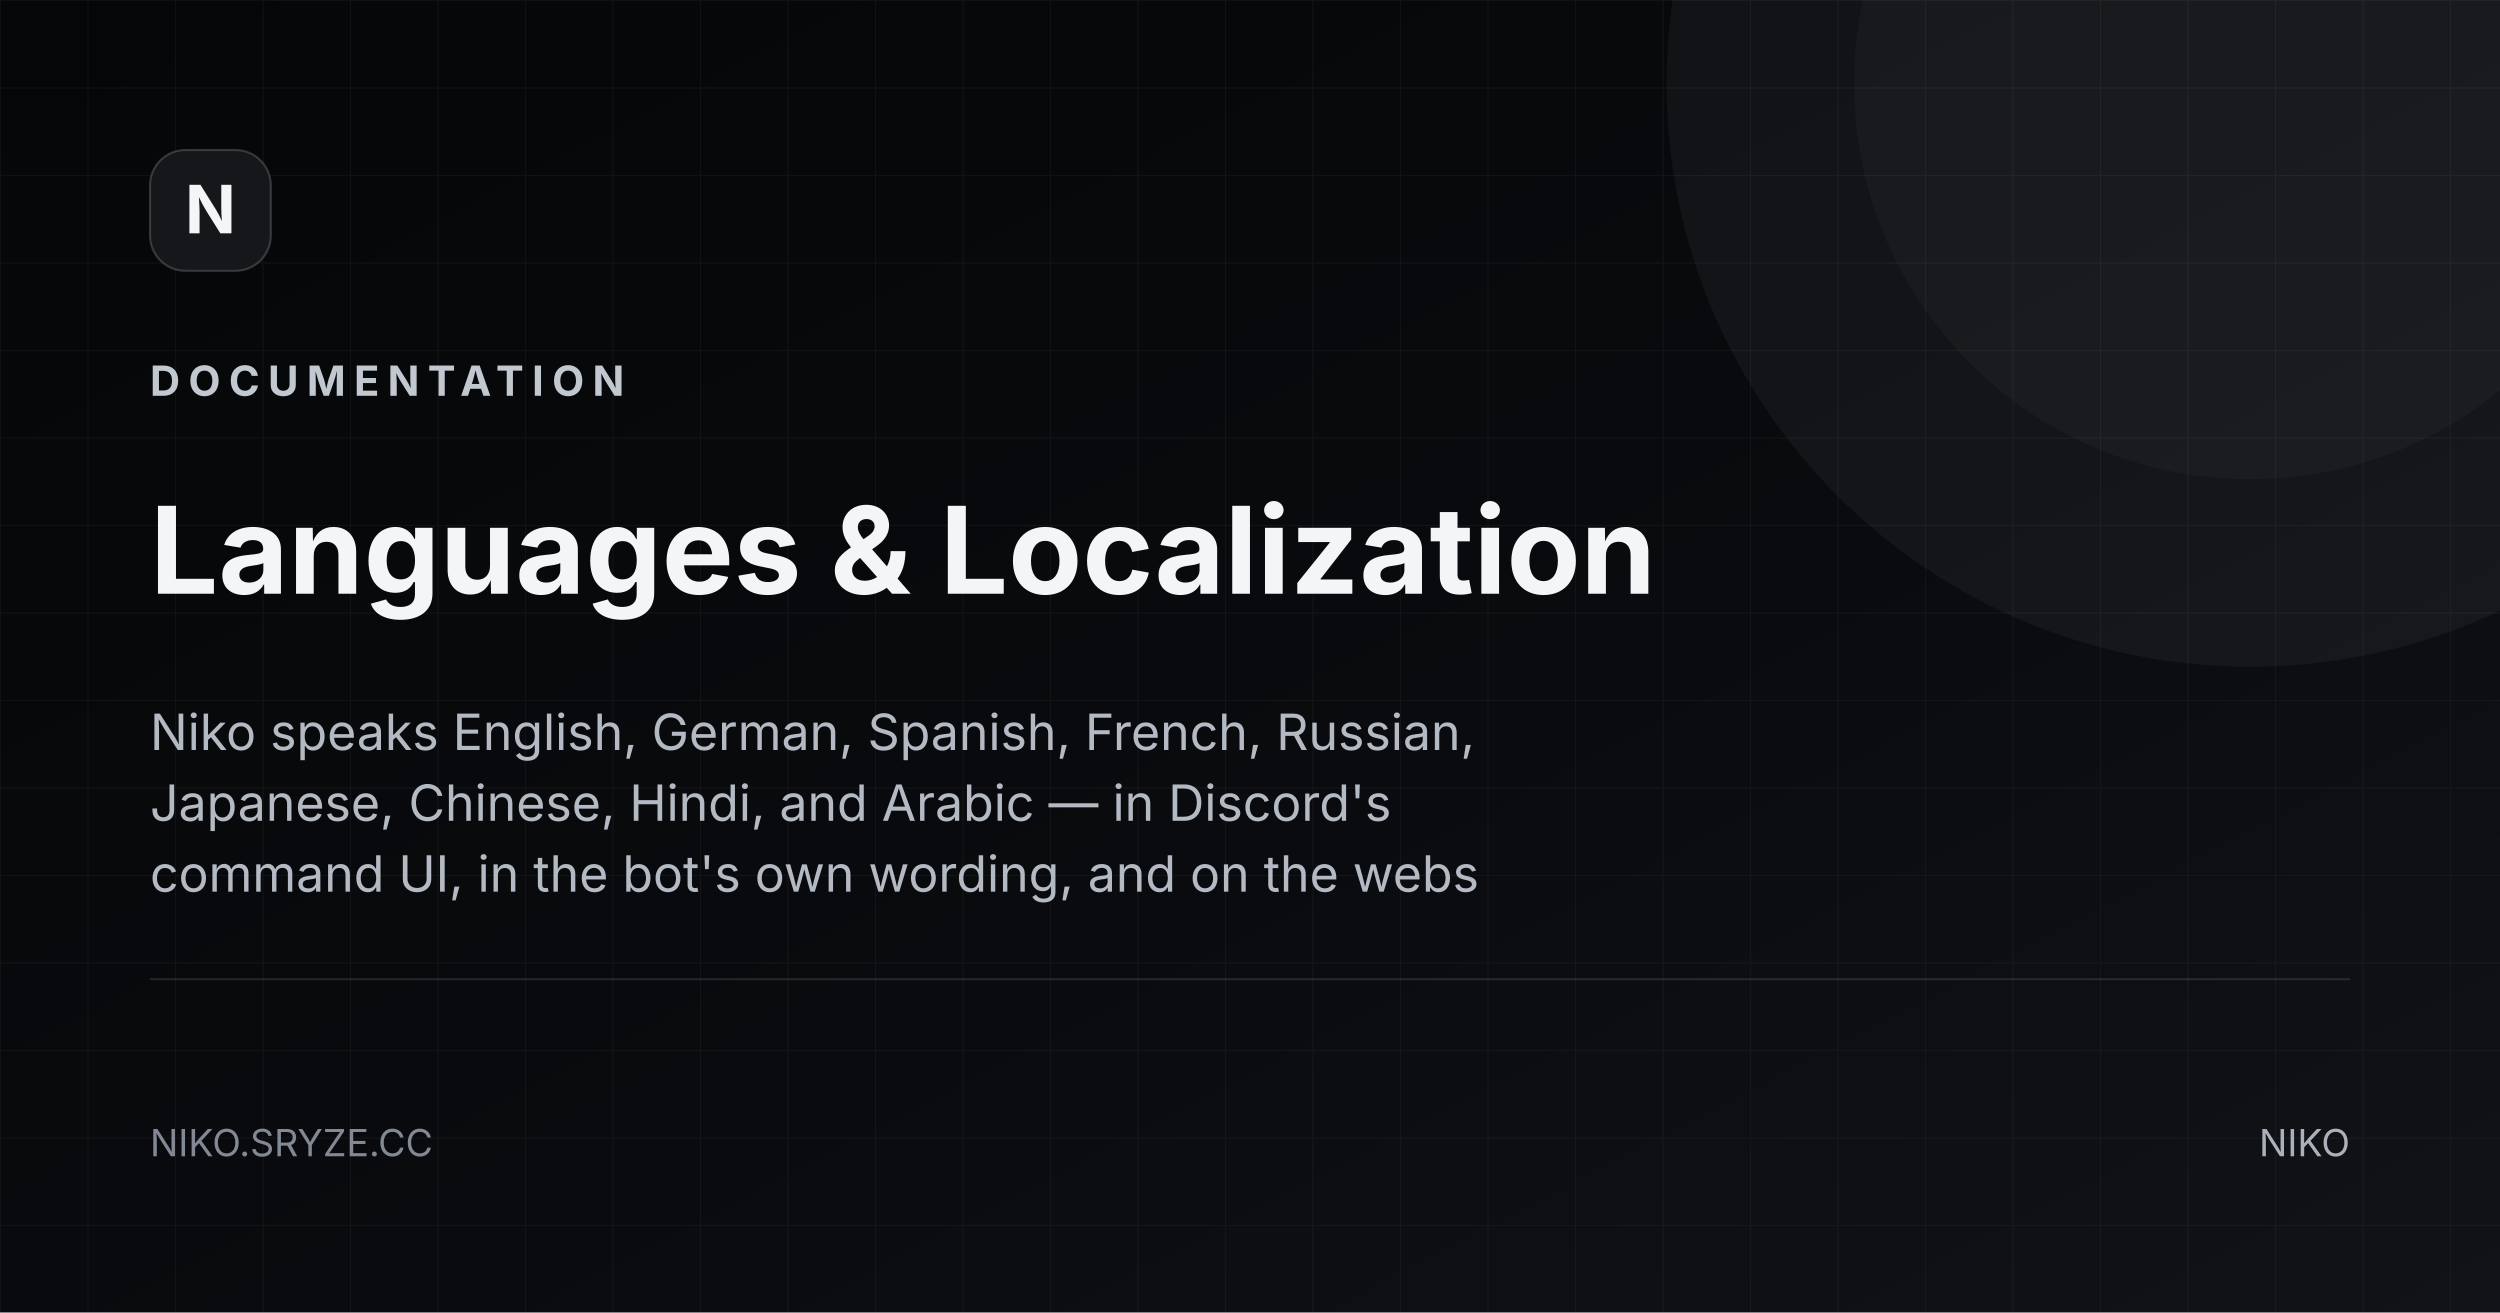
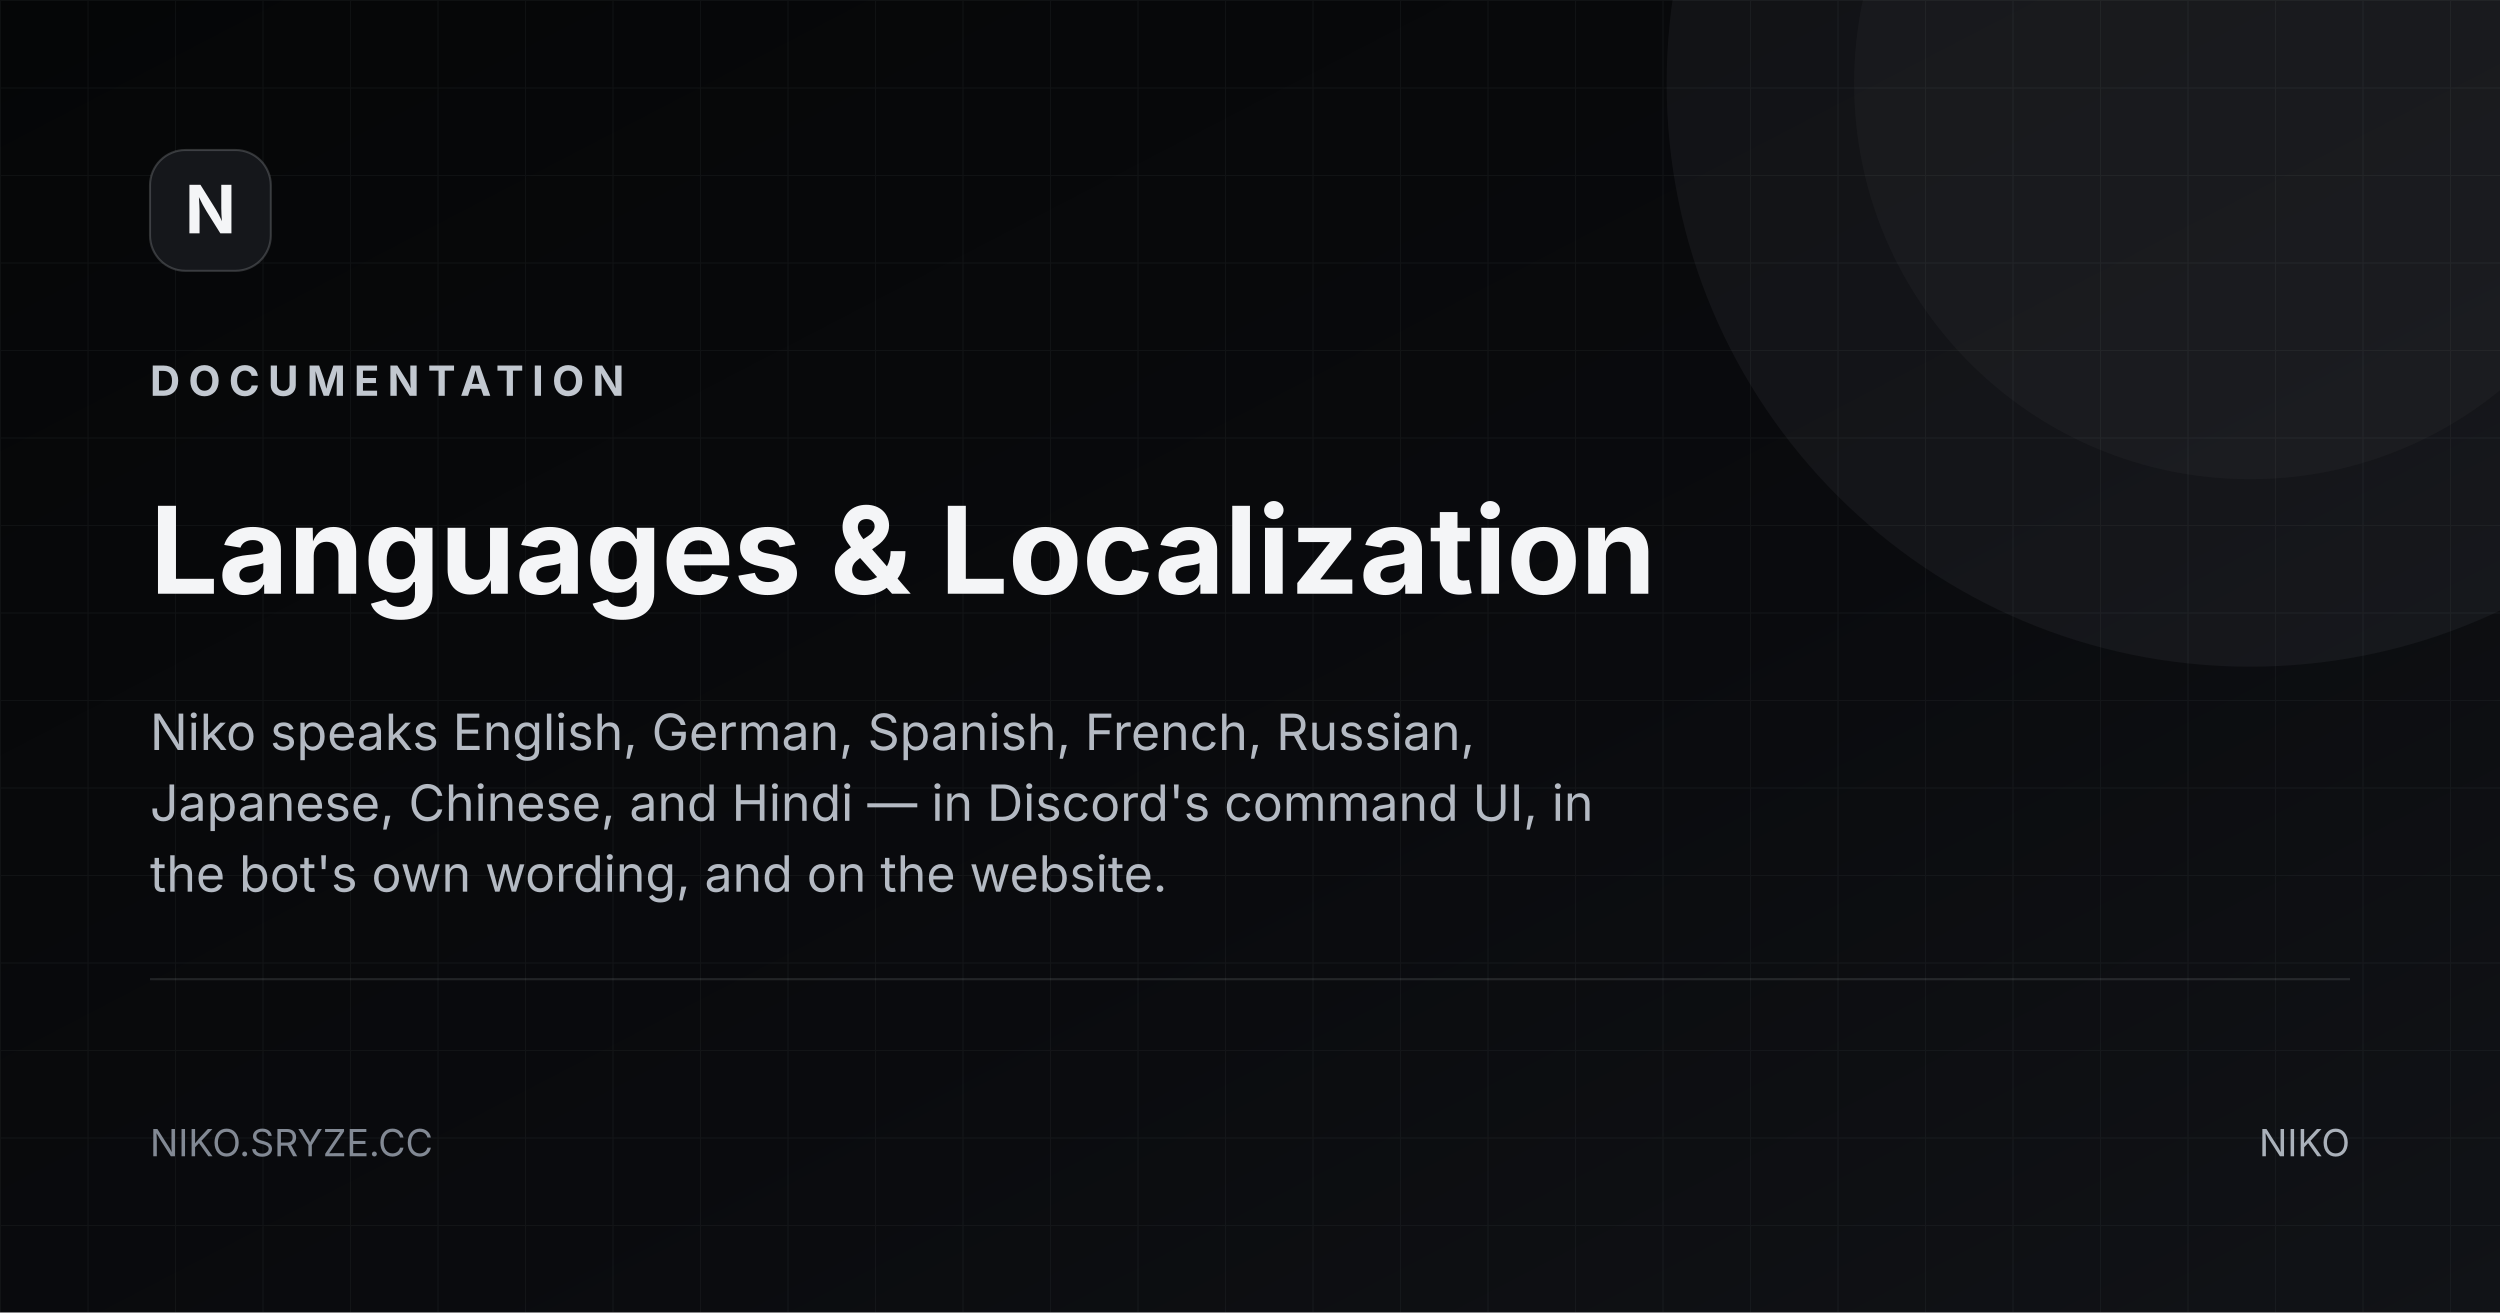
<svg xmlns="http://www.w3.org/2000/svg" width="1200" height="630" viewBox="0 0 1200 630">
  <defs>
    <linearGradient id="bg" x1="0" y1="0" x2="1" y2="1">
      <stop stop-color="#050607" />
      <stop offset=".58" stop-color="#0a0b0e" />
      <stop offset="1" stop-color="#111317" />
    </linearGradient>
    <pattern id="grid" width="42" height="42" patternUnits="userSpaceOnUse">
      <path d="M42 0H0V42" fill="none" stroke="#dce1e8" stroke-opacity=".045" />
    </pattern>
  </defs>
  <rect width="1200" height="630" fill="url(#bg)" />
  <rect width="1200" height="630" fill="url(#grid)" />
  <circle cx="1080" cy="40" r="280" fill="#aab1ba" fill-opacity=".065" />
  <circle cx="1080" cy="40" r="190" fill="#d5d9df" fill-opacity=".035" />
  <path d="M72 470H1128" stroke="#dce1e8" stroke-opacity=".12" />
  <rect x="72" y="72" width="58" height="58" rx="17" fill="#15171b" stroke="#dce1e8" stroke-opacity=".2" />
  <text x="101" y="112" text-anchor="middle" fill="#f4f5f7" font-family="Inter,sans-serif" font-size="32" font-weight="700">N</text>
  <text x="72" y="190" fill="#c2c8d0" font-family="Inter,sans-serif" font-size="20" font-weight="700" letter-spacing="4">DOCUMENTATION</text>
  <text x="72" y="285" fill="#f4f5f7" font-family="Inter,sans-serif" font-size="58" font-weight="700">Languages &amp; Localization</text>
  <text x="72" y="360" fill="#b4bac3" font-family="Inter,sans-serif" font-size="24">Niko speaks English, German, Spanish, French, Russian,</text>
-   <text x="72" y="394" fill="#b4bac3" font-family="Inter,sans-serif" font-size="24">Japanese, Chinese, Hindi, and Arabic — in Discord's</text>
-   <text x="72" y="428" fill="#b4bac3" font-family="Inter,sans-serif" font-size="24">command UI, in the bot's own wording, and on the webs</text>
+   <text x="72" y="394" fill="#b4bac3" font-family="Inter,sans-serif" font-size="24">Japanese, Chinese, and Hindi — in Discord's command UI, in</text>
+   <text x="72" y="428" fill="#b4bac3" font-family="Inter,sans-serif" font-size="24">the bot's own wording, and on the website.</text>
  <text x="72" y="555" fill="#828994" font-family="Inter,sans-serif" font-size="18">NIKO.SRYZE.CC</text>
  <text x="1128" y="555" text-anchor="end" fill="#aab1ba" font-family="Inter,sans-serif" font-size="18">NIKO</text>
</svg>
